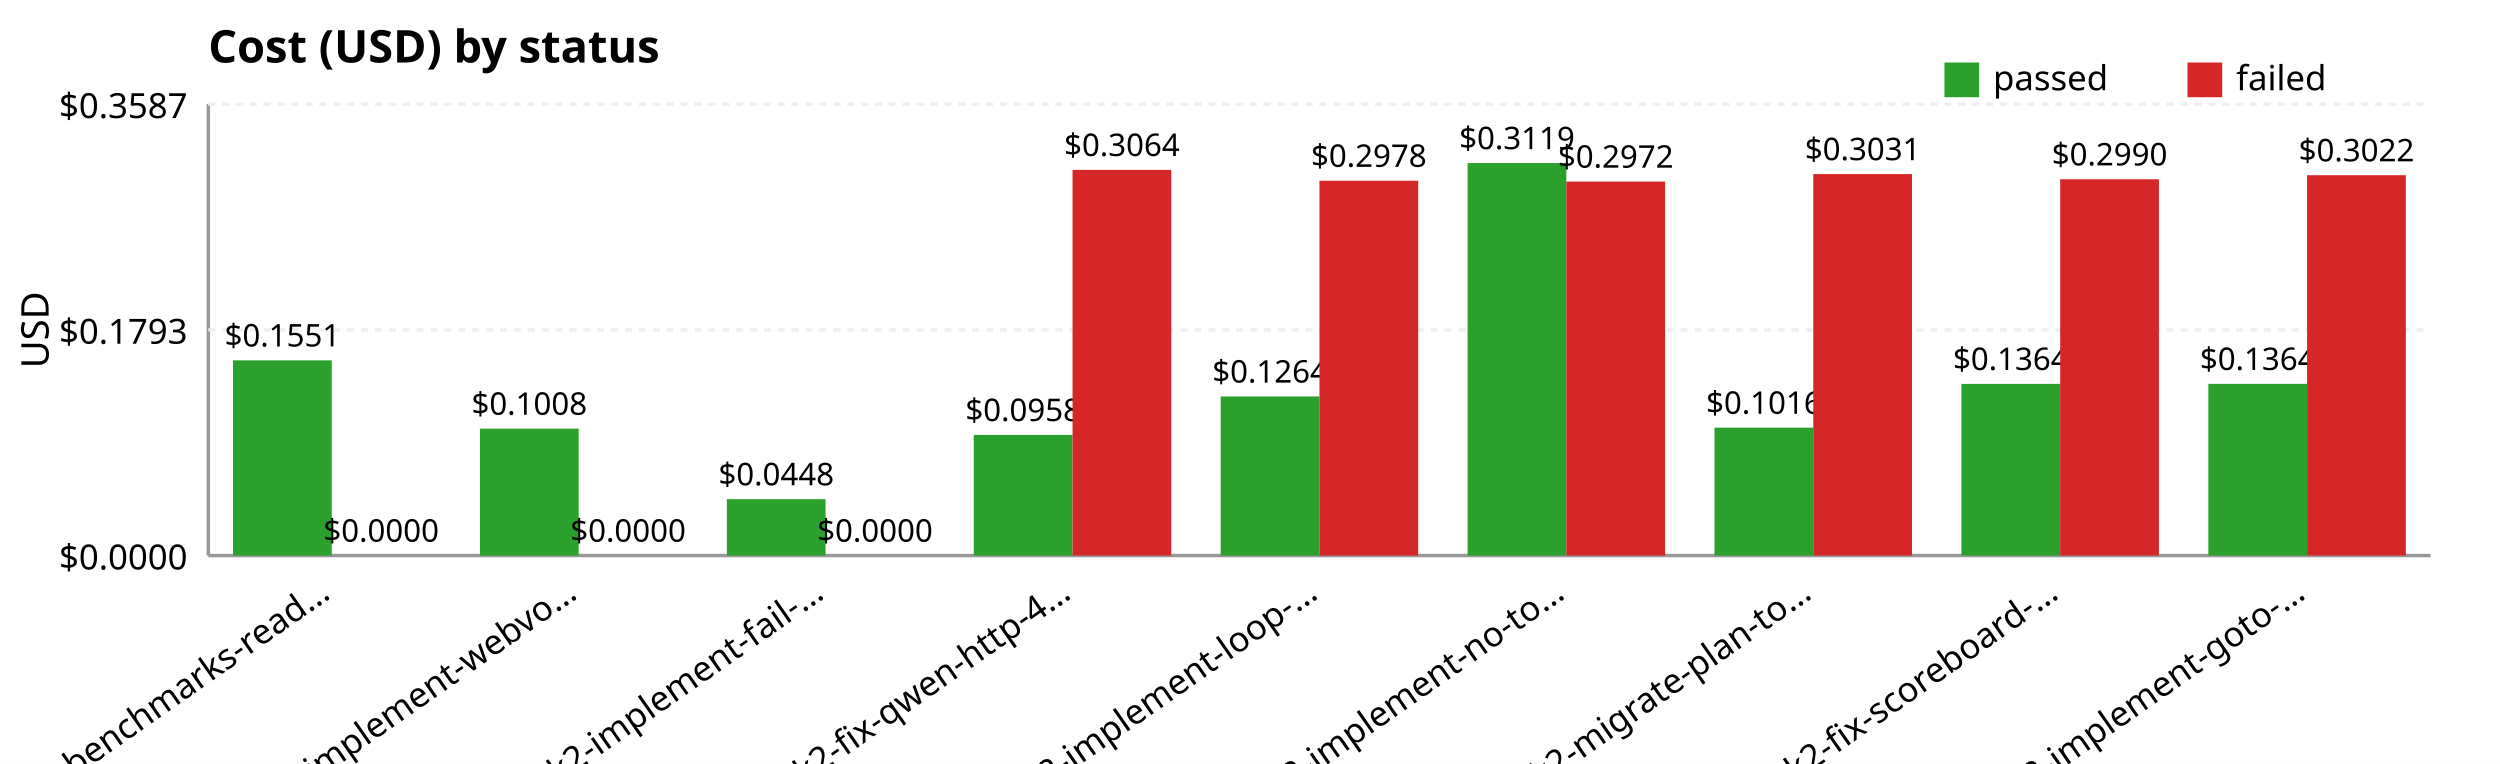
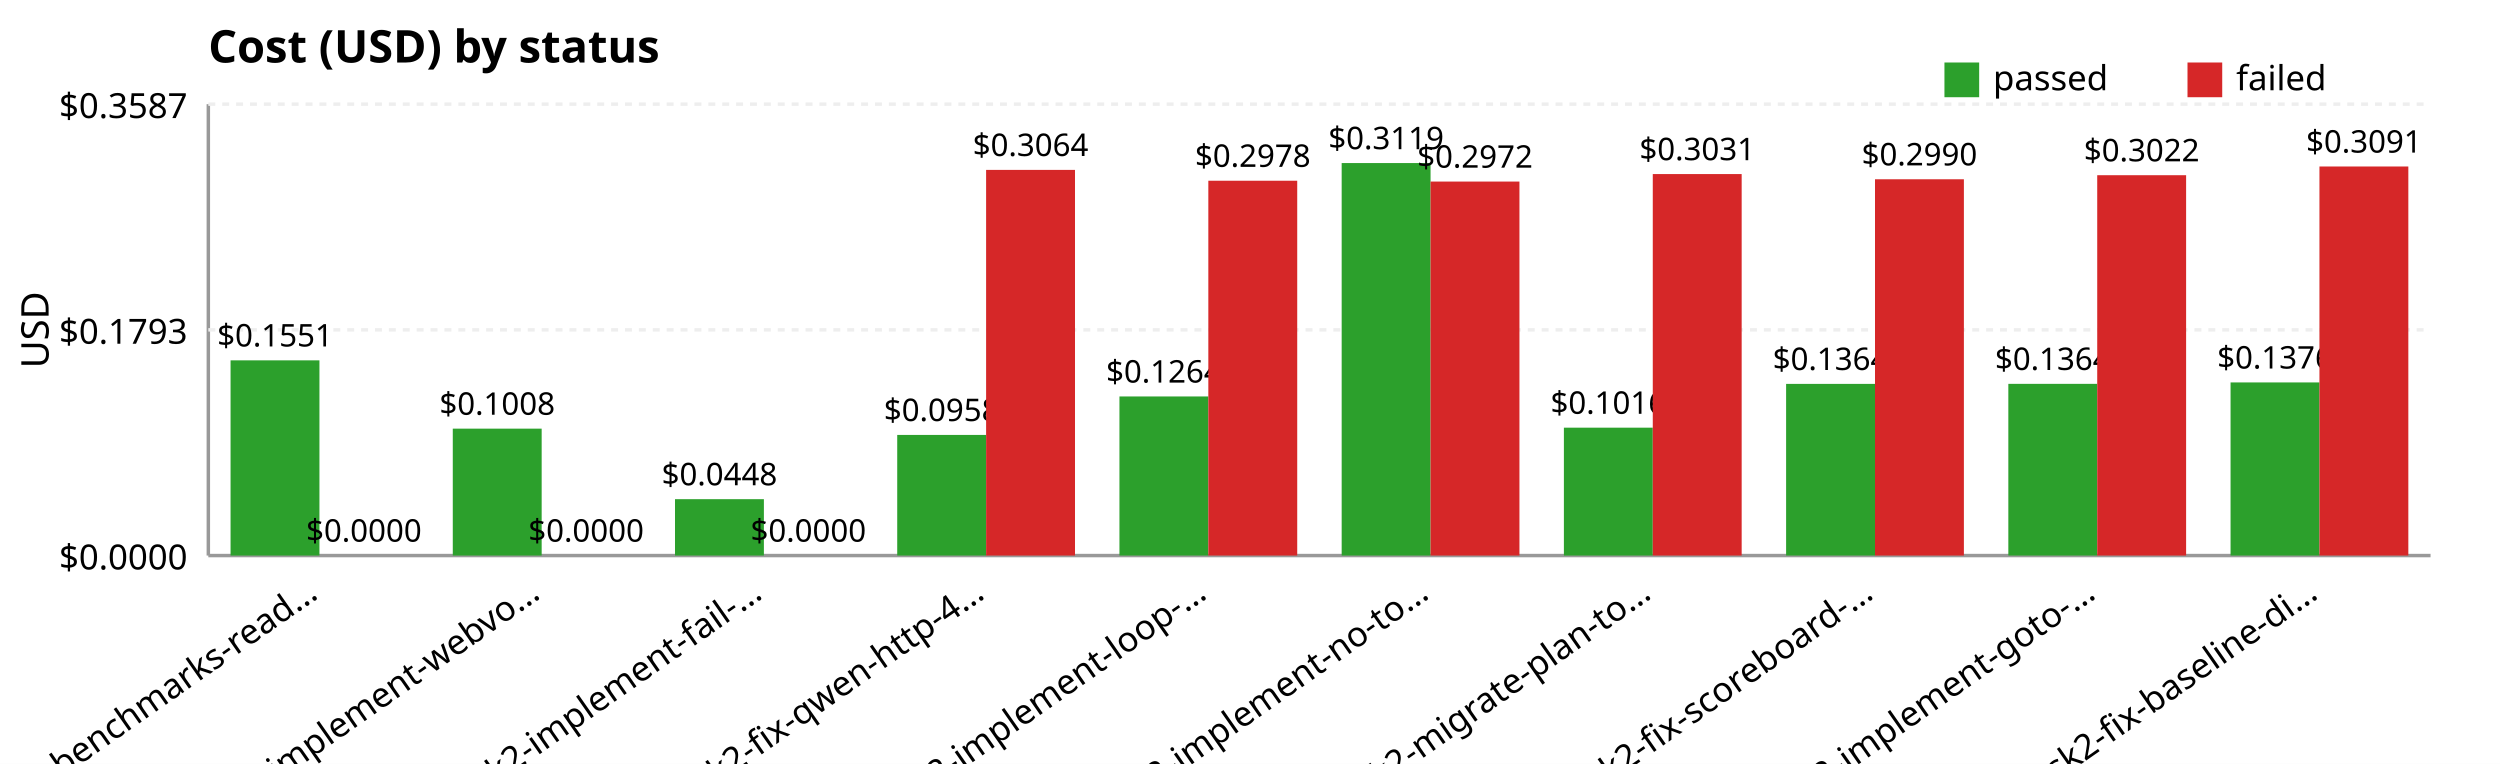
<svg xmlns="http://www.w3.org/2000/svg" viewBox="0 0 720 220" width="720" height="220" font-family="sans-serif">
  <rect width="100%" height="100%" fill="#fff" />
  <text x="60" y="18" font-size="13" font-weight="600">Cost (USD) by status</text>
  <line x1="60" y1="30" x2="60" y2="160" stroke="#999" />
  <line x1="60" y1="160" x2="700" y2="160" stroke="#999" />
  <text x="54" y="164.0" font-size="10" text-anchor="end" fill="#000">$0.0000</text>
  <text x="54" y="99.0" font-size="10" text-anchor="end" fill="#000">$0.1793</text>
  <line x1="60" y1="95.0" x2="700" y2="95.0" stroke="#eee" stroke-dasharray="2,2" />
  <text x="54" y="34.0" font-size="10" text-anchor="end" fill="#000">$0.3587</text>
  <line x1="60" y1="30.0" x2="700" y2="30.0" stroke="#eee" stroke-dasharray="2,2" />
  <text x="14" y="95.0" font-size="11" fill="#000" transform="rotate(-90 14 95.0)" text-anchor="middle">USD</text>
-   <rect x="67.11" y="103.78" width="28.44" height="56.22" fill="#2ca02c" />
-   <text x="81.33" y="99.78" font-size="9" text-anchor="middle" fill="#000">$0.1551</text>
-   <rect x="95.56" y="160.00" width="28.44" height="0.00" fill="#d62728" />
-   <text x="109.78" y="156.00" font-size="9" text-anchor="middle" fill="#000">$0.0000</text>
-   <text x="95.56" y="172" font-size="10" fill="#000" text-anchor="end" transform="rotate(-35 95.56 172)">task2-benchmarks-read…</text>
-   <rect x="138.22" y="123.45" width="28.44" height="36.55" fill="#2ca02c" />
-   <text x="152.44" y="119.45" font-size="9" text-anchor="middle" fill="#000">$0.1008</text>
-   <rect x="166.67" y="160.00" width="28.44" height="0.00" fill="#d62728" />
-   <text x="180.89" y="156.00" font-size="9" text-anchor="middle" fill="#000">$0.0000</text>
-   <text x="166.67" y="172" font-size="10" fill="#000" text-anchor="end" transform="rotate(-35 166.67 172)">task2-implement-webvo…</text>
-   <rect x="209.33" y="143.76" width="28.44" height="16.24" fill="#2ca02c" />
-   <text x="223.56" y="139.76" font-size="9" text-anchor="middle" fill="#000">$0.0448</text>
-   <rect x="237.78" y="160.00" width="28.44" height="0.00" fill="#d62728" />
-   <text x="252.00" y="156.00" font-size="9" text-anchor="middle" fill="#000">$0.0000</text>
-   <text x="237.78" y="172" font-size="10" fill="#000" text-anchor="end" transform="rotate(-35 237.78 172)">task2-implement-fail-…</text>
-   <rect x="280.44" y="125.26" width="28.44" height="34.74" fill="#2ca02c" />
-   <text x="294.67" y="121.26" font-size="9" text-anchor="middle" fill="#000">$0.0958</text>
-   <rect x="308.89" y="48.93" width="28.44" height="111.07" fill="#d62728" />
-   <text x="323.11" y="44.93" font-size="9" text-anchor="middle" fill="#000">$0.3064</text>
-   <text x="308.89" y="172" font-size="10" fill="#000" text-anchor="end" transform="rotate(-35 308.89 172)">task2-fix-qwen-http-4…</text>
-   <rect x="351.56" y="114.18" width="28.44" height="45.82" fill="#2ca02c" />
-   <text x="365.78" y="110.18" font-size="9" text-anchor="middle" fill="#000">$0.1264</text>
-   <rect x="380.00" y="52.05" width="28.44" height="107.95" fill="#d62728" />
-   <text x="394.22" y="48.05" font-size="9" text-anchor="middle" fill="#000">$0.2978</text>
-   <text x="380.00" y="172" font-size="10" fill="#000" text-anchor="end" transform="rotate(-35 380.00 172)">task2-implement-loop-…</text>
-   <rect x="422.67" y="46.96" width="28.44" height="113.04" fill="#2ca02c" />
-   <text x="436.89" y="42.96" font-size="9" text-anchor="middle" fill="#000">$0.3119</text>
-   <rect x="451.11" y="52.29" width="28.44" height="107.71" fill="#d62728" />
-   <text x="465.33" y="48.29" font-size="9" text-anchor="middle" fill="#000">$0.2972</text>
-   <text x="451.11" y="172" font-size="10" fill="#000" text-anchor="end" transform="rotate(-35 451.11 172)">task2-implement-no-to…</text>
-   <rect x="493.78" y="123.17" width="28.44" height="36.83" fill="#2ca02c" />
-   <text x="508.00" y="119.17" font-size="9" text-anchor="middle" fill="#000">$0.1016</text>
-   <rect x="522.22" y="50.13" width="28.44" height="109.87" fill="#d62728" />
-   <text x="536.44" y="46.13" font-size="9" text-anchor="middle" fill="#000">$0.3031</text>
-   <text x="522.22" y="172" font-size="10" fill="#000" text-anchor="end" transform="rotate(-35 522.22 172)">task2-migrate-plan-to…</text>
-   <rect x="564.89" y="110.56" width="28.44" height="49.44" fill="#2ca02c" />
-   <text x="579.11" y="106.56" font-size="9" text-anchor="middle" fill="#000">$0.1364</text>
-   <rect x="593.33" y="51.63" width="28.44" height="108.37" fill="#d62728" />
-   <text x="607.56" y="47.63" font-size="9" text-anchor="middle" fill="#000">$0.2990</text>
-   <text x="593.33" y="172" font-size="10" fill="#000" text-anchor="end" transform="rotate(-35 593.33 172)">task2-fix-scoreboard-…</text>
-   <rect x="636.00" y="110.55" width="28.44" height="49.45" fill="#2ca02c" />
-   <text x="650.22" y="106.55" font-size="9" text-anchor="middle" fill="#000">$0.1364</text>
-   <rect x="664.44" y="50.46" width="28.44" height="109.54" fill="#d62728" />
-   <text x="678.67" y="46.46" font-size="9" text-anchor="middle" fill="#000">$0.3022</text>
-   <text x="664.44" y="172" font-size="10" fill="#000" text-anchor="end" transform="rotate(-35 664.44 172)">task2-implement-goto-…</text>
+   <rect x="66.40" y="103.78" width="25.60" height="56.22" fill="#2ca02c" />
+   <text x="79.20" y="99.78" font-size="9" text-anchor="middle" fill="#000">$0.1551</text>
+   <rect x="92.00" y="160.00" width="25.60" height="0.00" fill="#d62728" />
+   <text x="104.80" y="156.00" font-size="9" text-anchor="middle" fill="#000">$0.0000</text>
+   <text x="92.00" y="172" font-size="10" fill="#000" text-anchor="end" transform="rotate(-35 92.00 172)">task2-benchmarks-read…</text>
+   <rect x="130.40" y="123.45" width="25.60" height="36.55" fill="#2ca02c" />
+   <text x="143.20" y="119.45" font-size="9" text-anchor="middle" fill="#000">$0.1008</text>
+   <rect x="156.00" y="160.00" width="25.60" height="0.00" fill="#d62728" />
+   <text x="168.80" y="156.00" font-size="9" text-anchor="middle" fill="#000">$0.0000</text>
+   <text x="156.00" y="172" font-size="10" fill="#000" text-anchor="end" transform="rotate(-35 156.00 172)">task2-implement-webvo…</text>
+   <rect x="194.40" y="143.76" width="25.60" height="16.24" fill="#2ca02c" />
+   <text x="207.20" y="139.76" font-size="9" text-anchor="middle" fill="#000">$0.0448</text>
+   <rect x="220.00" y="160.00" width="25.60" height="0.00" fill="#d62728" />
+   <text x="232.80" y="156.00" font-size="9" text-anchor="middle" fill="#000">$0.0000</text>
+   <text x="220.00" y="172" font-size="10" fill="#000" text-anchor="end" transform="rotate(-35 220.00 172)">task2-implement-fail-…</text>
+   <rect x="258.40" y="125.26" width="25.60" height="34.74" fill="#2ca02c" />
+   <text x="271.20" y="121.26" font-size="9" text-anchor="middle" fill="#000">$0.0958</text>
+   <rect x="284.00" y="48.93" width="25.60" height="111.07" fill="#d62728" />
+   <text x="296.80" y="44.93" font-size="9" text-anchor="middle" fill="#000">$0.3064</text>
+   <text x="284.00" y="172" font-size="10" fill="#000" text-anchor="end" transform="rotate(-35 284.00 172)">task2-fix-qwen-http-4…</text>
+   <rect x="322.40" y="114.18" width="25.60" height="45.82" fill="#2ca02c" />
+   <text x="335.20" y="110.18" font-size="9" text-anchor="middle" fill="#000">$0.1264</text>
+   <rect x="348.00" y="52.05" width="25.60" height="107.95" fill="#d62728" />
+   <text x="360.80" y="48.05" font-size="9" text-anchor="middle" fill="#000">$0.2978</text>
+   <text x="348.00" y="172" font-size="10" fill="#000" text-anchor="end" transform="rotate(-35 348.00 172)">task2-implement-loop-…</text>
+   <rect x="386.40" y="46.96" width="25.60" height="113.04" fill="#2ca02c" />
+   <text x="399.20" y="42.96" font-size="9" text-anchor="middle" fill="#000">$0.3119</text>
+   <rect x="412.00" y="52.29" width="25.60" height="107.71" fill="#d62728" />
+   <text x="424.80" y="48.29" font-size="9" text-anchor="middle" fill="#000">$0.2972</text>
+   <text x="412.00" y="172" font-size="10" fill="#000" text-anchor="end" transform="rotate(-35 412.00 172)">task2-implement-no-to…</text>
+   <rect x="450.40" y="123.17" width="25.60" height="36.83" fill="#2ca02c" />
+   <text x="463.20" y="119.17" font-size="9" text-anchor="middle" fill="#000">$0.1016</text>
+   <rect x="476.00" y="50.13" width="25.60" height="109.87" fill="#d62728" />
+   <text x="488.80" y="46.13" font-size="9" text-anchor="middle" fill="#000">$0.3031</text>
+   <text x="476.00" y="172" font-size="10" fill="#000" text-anchor="end" transform="rotate(-35 476.00 172)">task2-migrate-plan-to…</text>
+   <rect x="514.40" y="110.56" width="25.60" height="49.44" fill="#2ca02c" />
+   <text x="527.20" y="106.56" font-size="9" text-anchor="middle" fill="#000">$0.1364</text>
+   <rect x="540.00" y="51.63" width="25.60" height="108.37" fill="#d62728" />
+   <text x="552.80" y="47.63" font-size="9" text-anchor="middle" fill="#000">$0.2990</text>
+   <text x="540.00" y="172" font-size="10" fill="#000" text-anchor="end" transform="rotate(-35 540.00 172)">task2-fix-scoreboard-…</text>
+   <rect x="578.40" y="110.55" width="25.60" height="49.45" fill="#2ca02c" />
+   <text x="591.20" y="106.55" font-size="9" text-anchor="middle" fill="#000">$0.1364</text>
+   <rect x="604.00" y="50.46" width="25.60" height="109.54" fill="#d62728" />
+   <text x="616.80" y="46.46" font-size="9" text-anchor="middle" fill="#000">$0.3022</text>
+   <text x="604.00" y="172" font-size="10" fill="#000" text-anchor="end" transform="rotate(-35 604.00 172)">task2-implement-goto-…</text>
+   <rect x="642.40" y="110.14" width="25.60" height="49.86" fill="#2ca02c" />
+   <text x="655.20" y="106.14" font-size="9" text-anchor="middle" fill="#000">$0.1376</text>
+   <rect x="668.00" y="47.95" width="25.60" height="112.05" fill="#d62728" />
+   <text x="680.80" y="43.95" font-size="9" text-anchor="middle" fill="#000">$0.3091</text>
+   <text x="668.00" y="172" font-size="10" fill="#000" text-anchor="end" transform="rotate(-35 668.00 172)">task2-fix-baseline-di…</text>
  <rect x="560" y="18" width="10" height="10" fill="#2ca02c" />
  <text x="574" y="26" font-size="10" fill="#000">passed</text>
  <rect x="630" y="18" width="10" height="10" fill="#d62728" />
  <text x="644" y="26" font-size="10" fill="#000">failed</text>
</svg>
